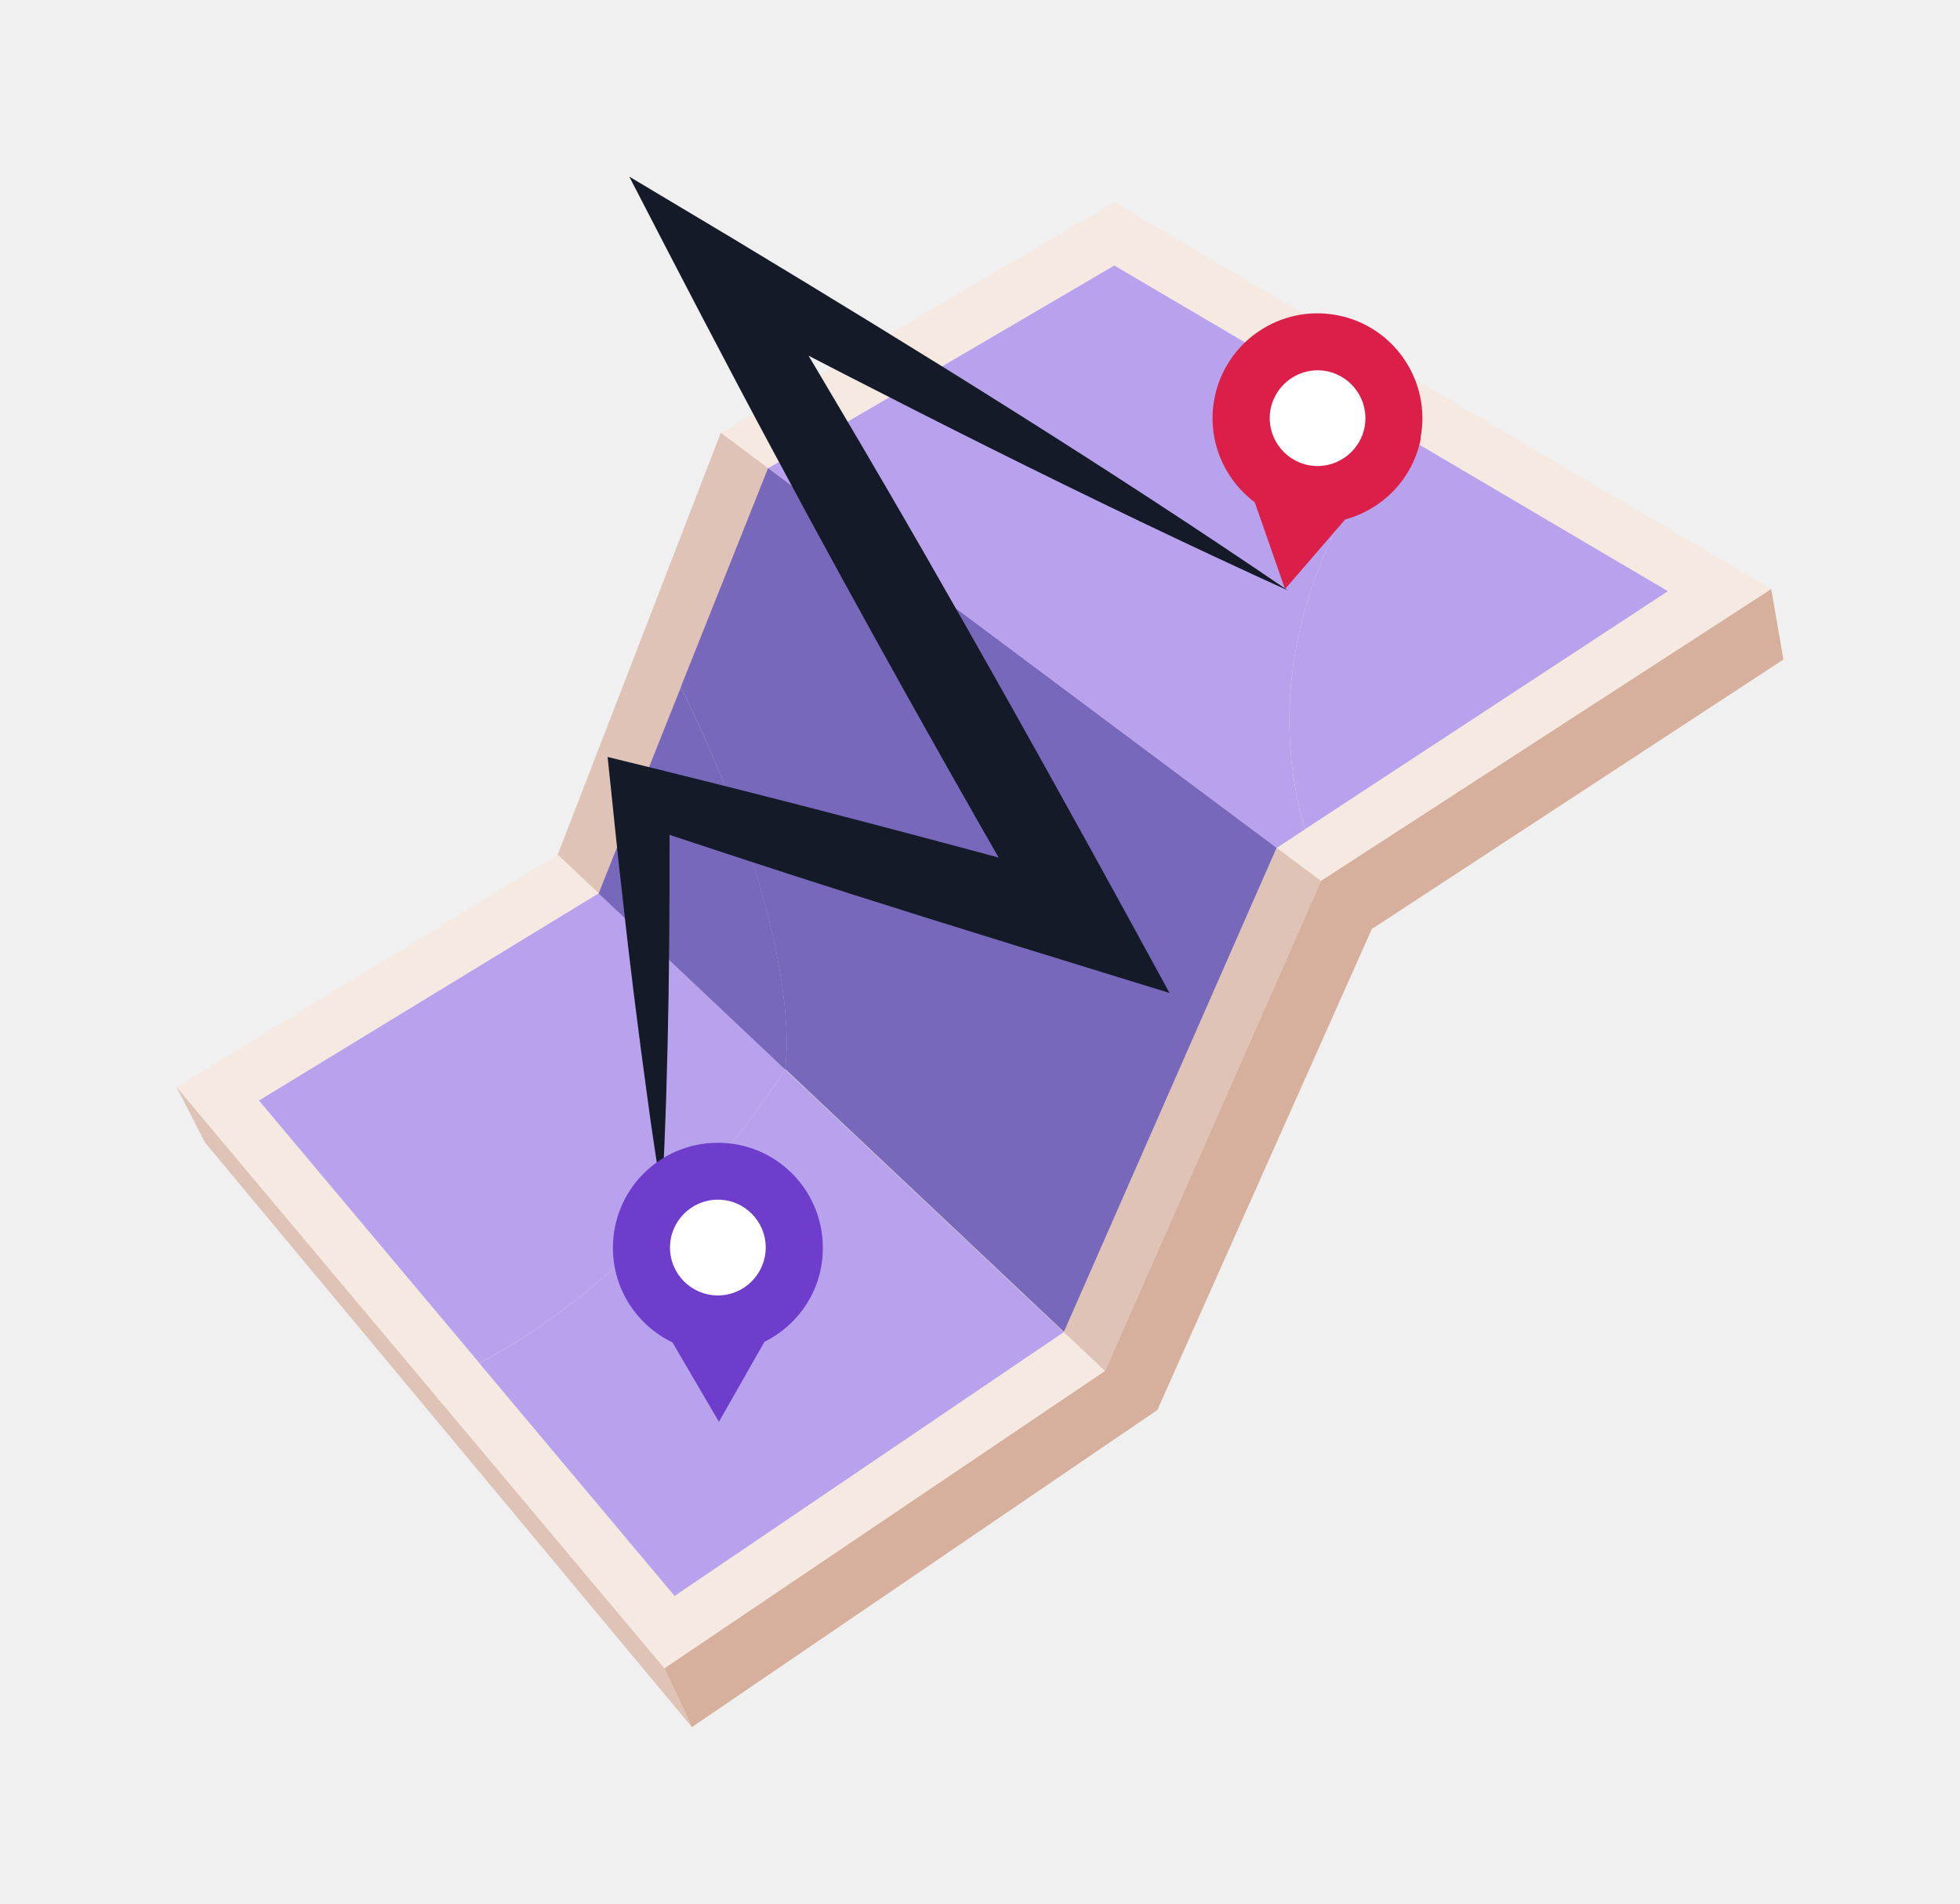
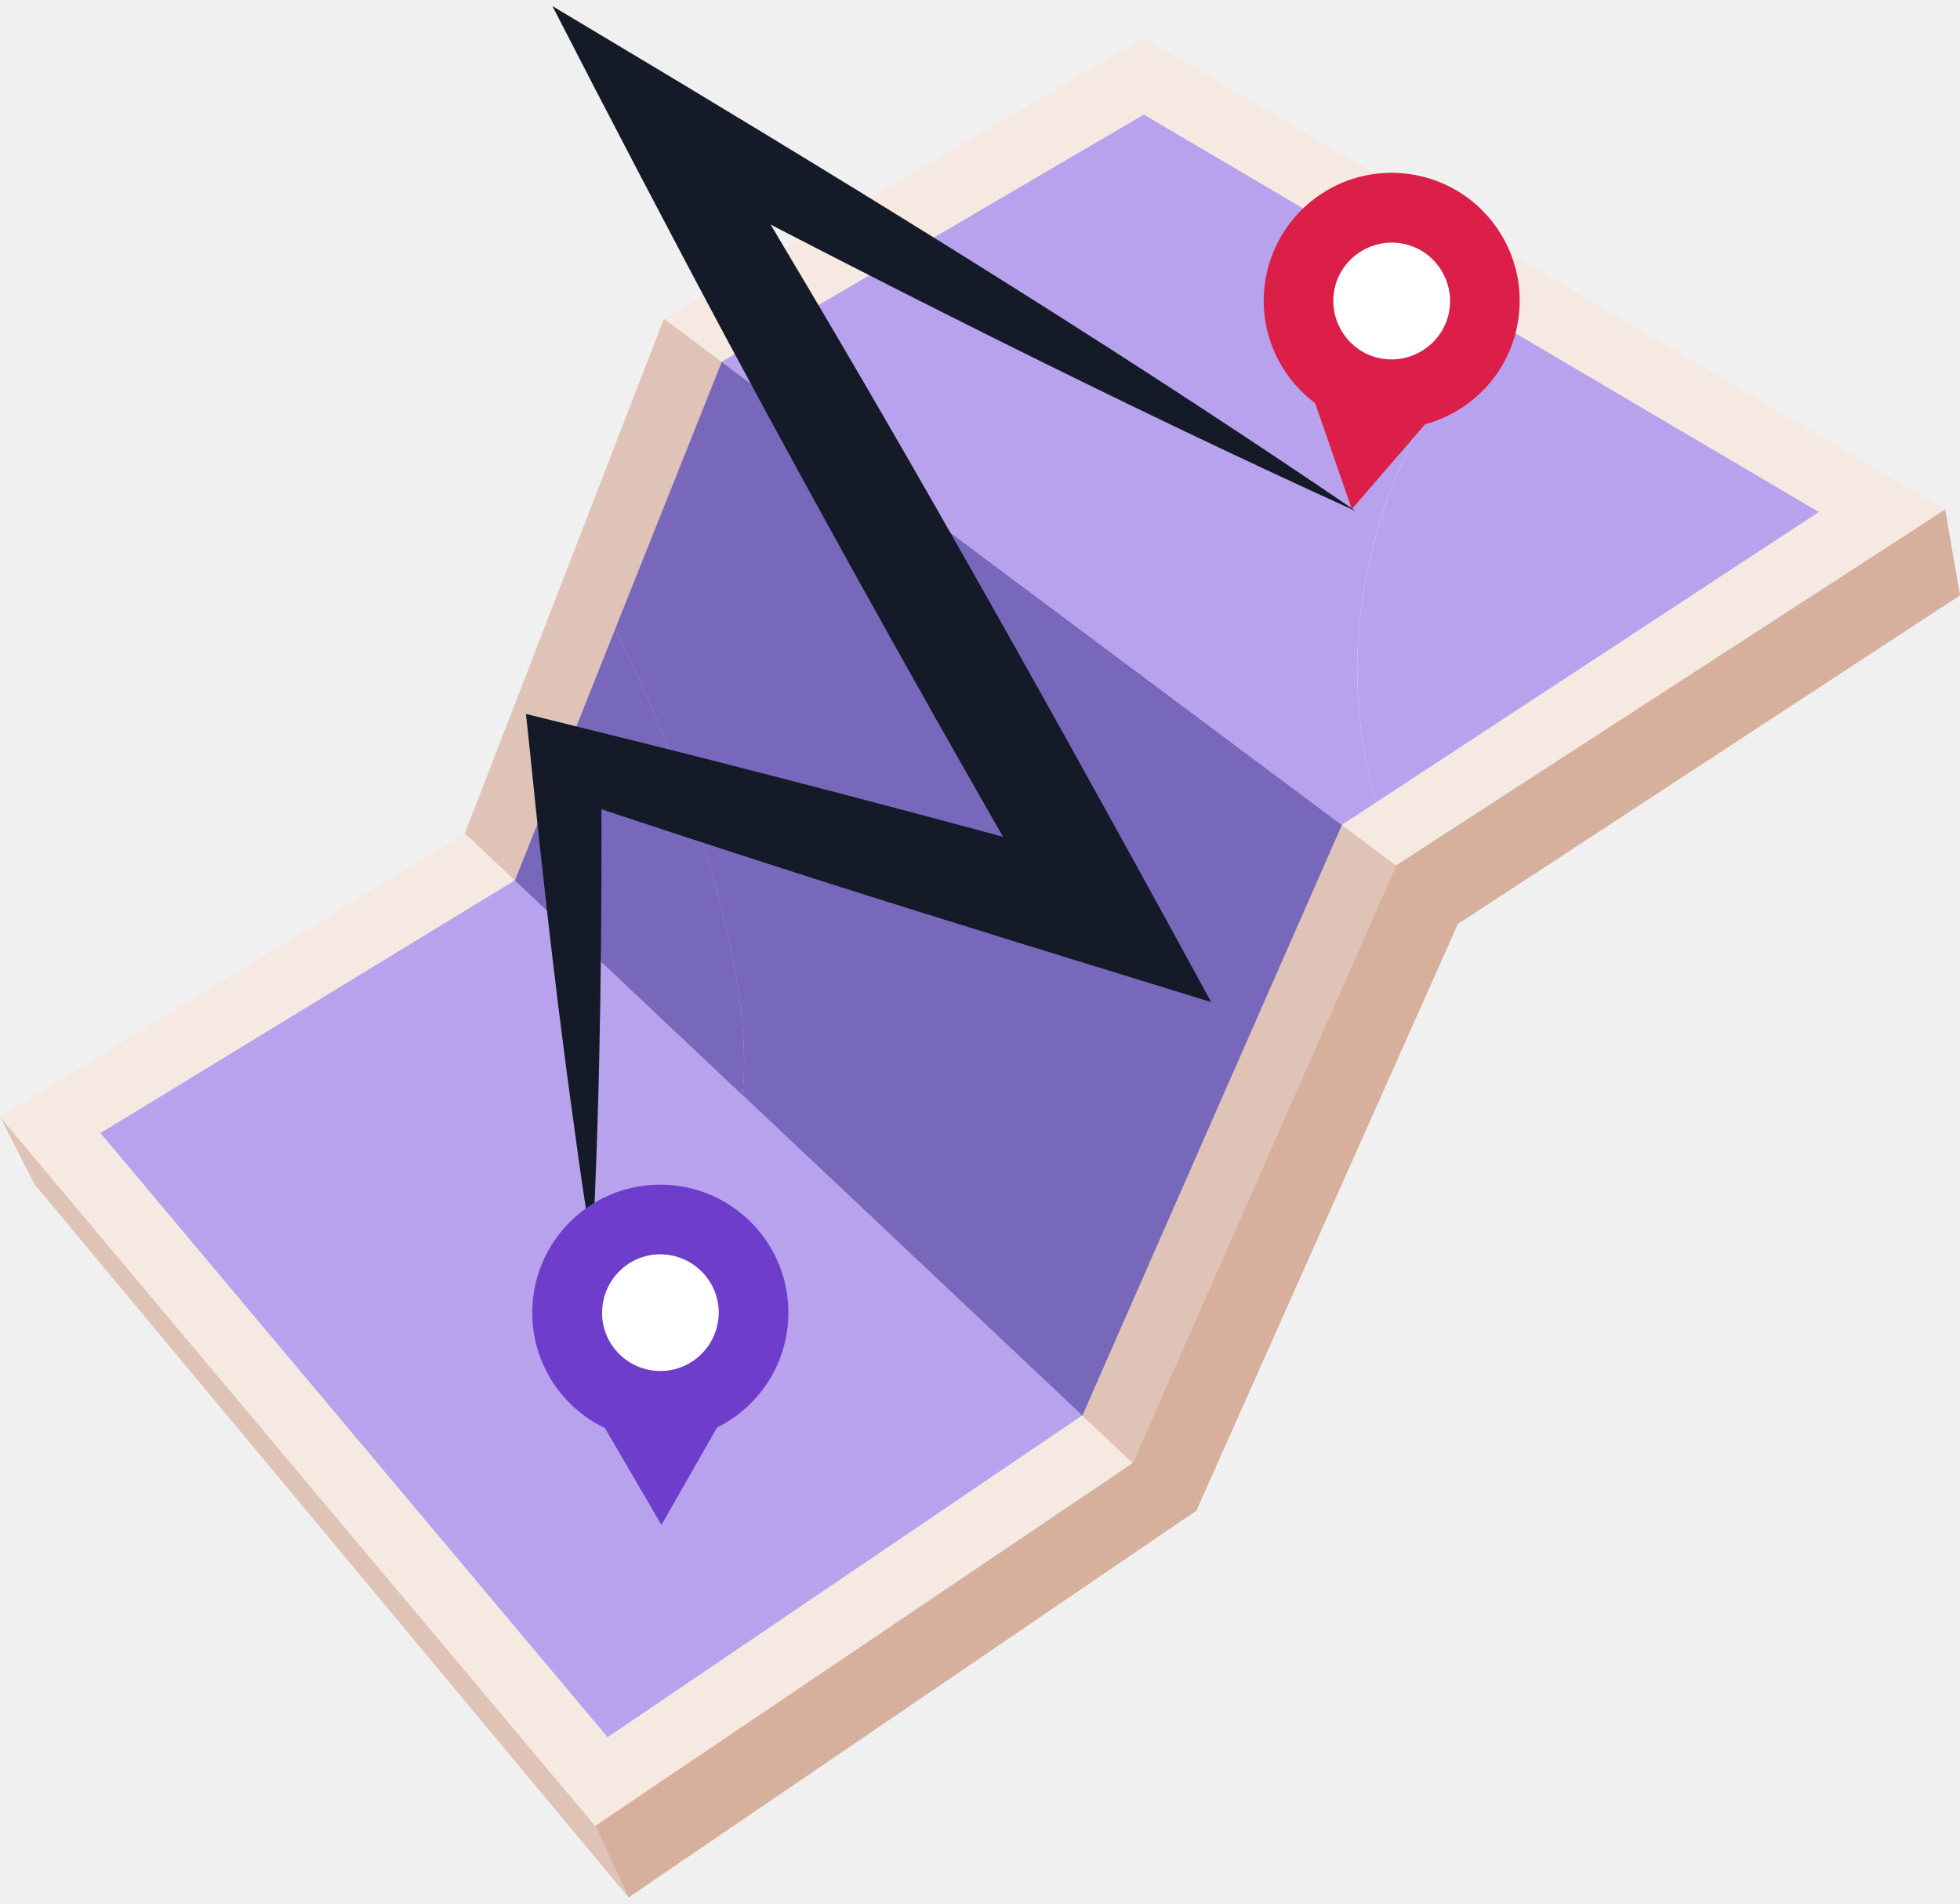
<svg xmlns="http://www.w3.org/2000/svg" id="b" data-name="Layer 1" viewBox="0 0 103 100">
-   <polygon points="36.36 90.74 10.76 60.01 9.28 57.11 34.92 87.65 36.36 90.74" style="fill: #dec3b6; stroke-width: 0px;" />
-   <polygon points="34.92 87.65 9.28 57.11 29.31 44.9 58.07 72.03 34.92 87.65" style="fill: #f5e9e1; stroke-width: 0px;" />
-   <polygon points="69.42 46.28 37.88 22.74 58.56 10.63 93.08 30.95 69.42 46.28" style="fill: #f5e9e1; stroke-width: 0px;" />
-   <polygon points="58.07 72.03 29.31 44.9 37.88 22.74 69.42 46.28 58.07 72.03" style="fill: #dec3b6; stroke-width: 0px;" />
-   <polygon points="69.42 46.28 93.08 30.95 93.72 34.65 72.09 48.81 60.82 74.08 36.36 90.74 34.92 87.65 58.07 72.03 69.42 46.28" style="fill: #d6b09c; stroke-width: 0px;" />
+   <polygon points="33.03 99.69 1.81 62.21 0 58.67 31.28 95.93 33.03 99.69" style="fill: #dec3b6; stroke-width: 0px;" />
+   <polygon points="31.28 95.93 0 58.67 24.43 43.78 59.52 76.87 31.28 95.93" style="fill: #f5e9e1; stroke-width: 0px;" />
+   <polygon points="73.36 45.47 34.89 16.75 60.12 1.98 102.22 26.77 73.36 45.47" style="fill: #f5e9e1; stroke-width: 0px;" />
+   <polygon points="59.52 76.87 24.43 43.78 34.89 16.75 73.36 45.47 59.52 76.87" style="fill: #dec3b6; stroke-width: 0px;" />
+   <polygon points="73.36 45.47 102.22 26.77 103 31.28 76.61 48.55 62.87 79.37 33.03 99.69 31.28 95.93 59.52 76.87 73.36 45.47" style="fill: #d6b09c; stroke-width: 0px;" />
  <g>
-     <path d="M25.18,71.61l10.27,12.24,20.45-13.86-14.64-13.8s-6.52,10.42-16.08,15.43Z" style="fill: #b8a2ed; stroke-width: 0px;" />
-     <path d="M41.27,56.18l-9.8-9.25h0s-17.86,10.89-17.86,10.89l11.58,13.79c9.57-5.01,16.08-15.43,16.08-15.43Z" style="fill: #b8a2ed; stroke-width: 0px;" />
-     <path d="M41.27,56.18c.52-4.88-1.91-12.85-5.49-20.07l-4.32,10.83,9.8,9.25h0Z" style="fill: #7868bc; stroke-width: 0px;" />
-     <path d="M35.78,36.1c3.57,7.22,6,15.2,5.49,20.07h0l14.64,13.8,11.18-25.44-26.72-19.95-4.59,11.51Z" style="fill: #7868bc; stroke-width: 0px;" />
-     <path d="M73.5,22.74c-4.7,5.78-7.11,13.24-4.93,20.83l19.08-12.51-14.14-8.33Z" style="fill: #b8a2ed; stroke-width: 0px;" />
-     <path d="M73.5,22.74l-14.94-8.79-18.19,10.65,26.72,19.95,1.48-.97c-2.18-7.6.23-15.06,4.93-20.83Z" style="fill: #b8a2ed; stroke-width: 0px;" />
+     <path d="M19.4,76.35l12.53,14.92,24.95-16.91-17.86-16.84s-7.95,12.71-19.62,18.82Z" style="fill: #b8a2ed; stroke-width: 0px;" />
+     <path d="M39.02,57.53l-11.96-11.28h0s-21.78,13.28-21.78,13.28l14.12,16.82c11.67-6.11,19.62-18.82,19.62-18.82Z" style="fill: #b8a2ed; stroke-width: 0px;" />
+     <path d="M39.02,57.53c.63-5.95-2.33-15.68-6.69-24.48l-5.27,13.21,11.96,11.28h0Z" style="fill: #7868bc; stroke-width: 0px;" />
+     <path d="M32.33,33.05c4.36,8.81,7.32,18.54,6.69,24.48h0l17.86,16.84,13.64-31.03-32.59-24.33-5.6,14.03Z" style="fill: #7868bc; stroke-width: 0px;" />
+     <path d="M78.33,16.75c-5.73,7.04-8.67,16.15-6.02,25.41l23.27-15.26-17.25-10.16Z" style="fill: #b8a2ed; stroke-width: 0px;" />
+     <path d="M78.33,16.75l-18.22-10.73-22.19,12.99,32.59,24.33,1.8-1.18c-2.66-9.26.28-18.37,6.02-25.41Z" style="fill: #b8a2ed; stroke-width: 0px;" />
  </g>
  <g>
-     <path d="M74.65,23.01c.57-2.99-1.39-5.88-4.38-6.45-2.99-.57-5.88,1.39-6.45,4.38-.41,2.14.48,4.22,2.12,5.45l1.59,4.56,3.16-3.66c1.97-.53,3.57-2.14,3.98-4.28Z" style="fill: #db1f48; stroke-width: 0px;" />
-     <path d="M71.71,22.44c-.26,1.36-1.58,2.26-2.94,2s-2.26-1.58-2-2.94,1.58-2.26,2.94-2,2.26,1.58,2,2.94Z" style="fill: #fff; stroke-width: 0px;" />
+     <path d="M79.74,17.07c.7-3.65-1.69-7.17-5.34-7.87-3.65-.7-7.17,1.69-7.87,5.34-.5,2.61.59,5.15,2.58,6.64l1.93,5.57,3.85-4.46c2.4-.65,4.35-2.61,4.85-5.22Z" style="fill: #db1f48; stroke-width: 0px;" />
+     <path d="M76.15,16.39c-.32,1.66-1.93,2.75-3.59,2.44s-2.75-1.93-2.44-3.59,1.93-2.75,3.59-2.44,2.75,1.93,2.44,3.59Z" style="fill: #fff; stroke-width: 0px;" />
  </g>
-   <path d="M67.7,31.03c-10.48-4.76-20.79-10.01-30.98-15.34,0,0,2.48-2.48,2.48-2.48,1.49,2.4,3.6,6.01,5.07,8.48,5.87,9.92,11.67,20.35,17.19,30.48-4.94-1.52-11.74-3.61-16.67-5.18-3.86-1.23-7.71-2.49-11.55-3.78l1.94-1.54c.03,7.02-.02,14.13-.39,21.15-.28-1.75-.55-3.49-.78-5.24-.47-3.4-.93-7.09-1.3-10.49-.28-2.38-.52-4.93-.78-7.32,0,0,2.16.53,2.16.53,7.62,1.87,15.92,4.06,23.5,6.15,0,0-2.49,3.15-2.49,3.15-4.9-8.44-9.85-17.27-14.45-25.86-2.36-4.38-5.29-10.02-7.58-14.46,0,0,5.44,3.25,5.44,3.25,9.85,5.94,19.69,12.03,29.2,18.51h0Z" style="fill: #141a27; stroke-width: 0px;" />
+   <path d="M71.26,26.86c-12.78-5.81-25.36-12.21-37.79-18.71,0,0,3.02-3.02,3.02-3.02,1.82,2.93,4.39,7.33,6.19,10.34,7.16,12.1,14.23,24.82,20.97,37.18-6.03-1.86-14.32-4.4-20.34-6.32-4.71-1.5-9.4-3.04-14.08-4.61l2.37-1.88c.04,8.57-.03,17.24-.47,25.79-.35-2.13-.67-4.26-.95-6.39-.58-4.15-1.14-8.65-1.59-12.8-.34-2.91-.63-6.01-.95-8.93,0,0,2.63.65,2.63.65,9.29,2.28,19.41,4.95,28.67,7.5,0,0-3.04,3.84-3.04,3.84-5.97-10.29-12.01-21.07-17.63-31.54-2.87-5.35-6.46-12.22-9.24-17.64,0,0,6.63,3.97,6.63,3.97,12.02,7.24,24.02,14.68,35.62,22.58h0Z" style="fill: #141a27; stroke-width: 0px;" />
  <g>
-     <path d="M43.24,65.52c-.02-3.05-2.5-5.5-5.55-5.48-3.05.02-5.5,2.5-5.48,5.55.01,2.18,1.29,4.05,3.13,4.94l2.44,4.17,2.39-4.2c1.83-.91,3.09-2.79,3.07-4.97Z" style="fill: #6e3dcc; stroke-width: 0px;" />
-     <path d="M40.24,65.53c0,1.39-1.11,2.52-2.5,2.53s-2.52-1.11-2.53-2.5,1.11-2.52,2.5-2.53,2.52,1.11,2.53,2.5Z" style="fill: #fff; stroke-width: 0px;" />
+     <path d="M41.43,68.93c-.02-3.72-3.05-6.71-6.77-6.69-3.72.02-6.71,3.05-6.69,6.77.02,2.66,1.57,4.94,3.82,6.02l2.97,5.09,2.92-5.12c2.23-1.1,3.76-3.41,3.75-6.06Z" style="fill: #6e3dcc; stroke-width: 0px;" />
+     <path d="M37.77,68.95c0,1.69-1.36,3.07-3.05,3.08s-3.08-1.36-3.08-3.05,1.36-3.08,3.05-3.08,3.07,1.36,3.08,3.05Z" style="fill: #fff; stroke-width: 0px;" />
  </g>
</svg>
